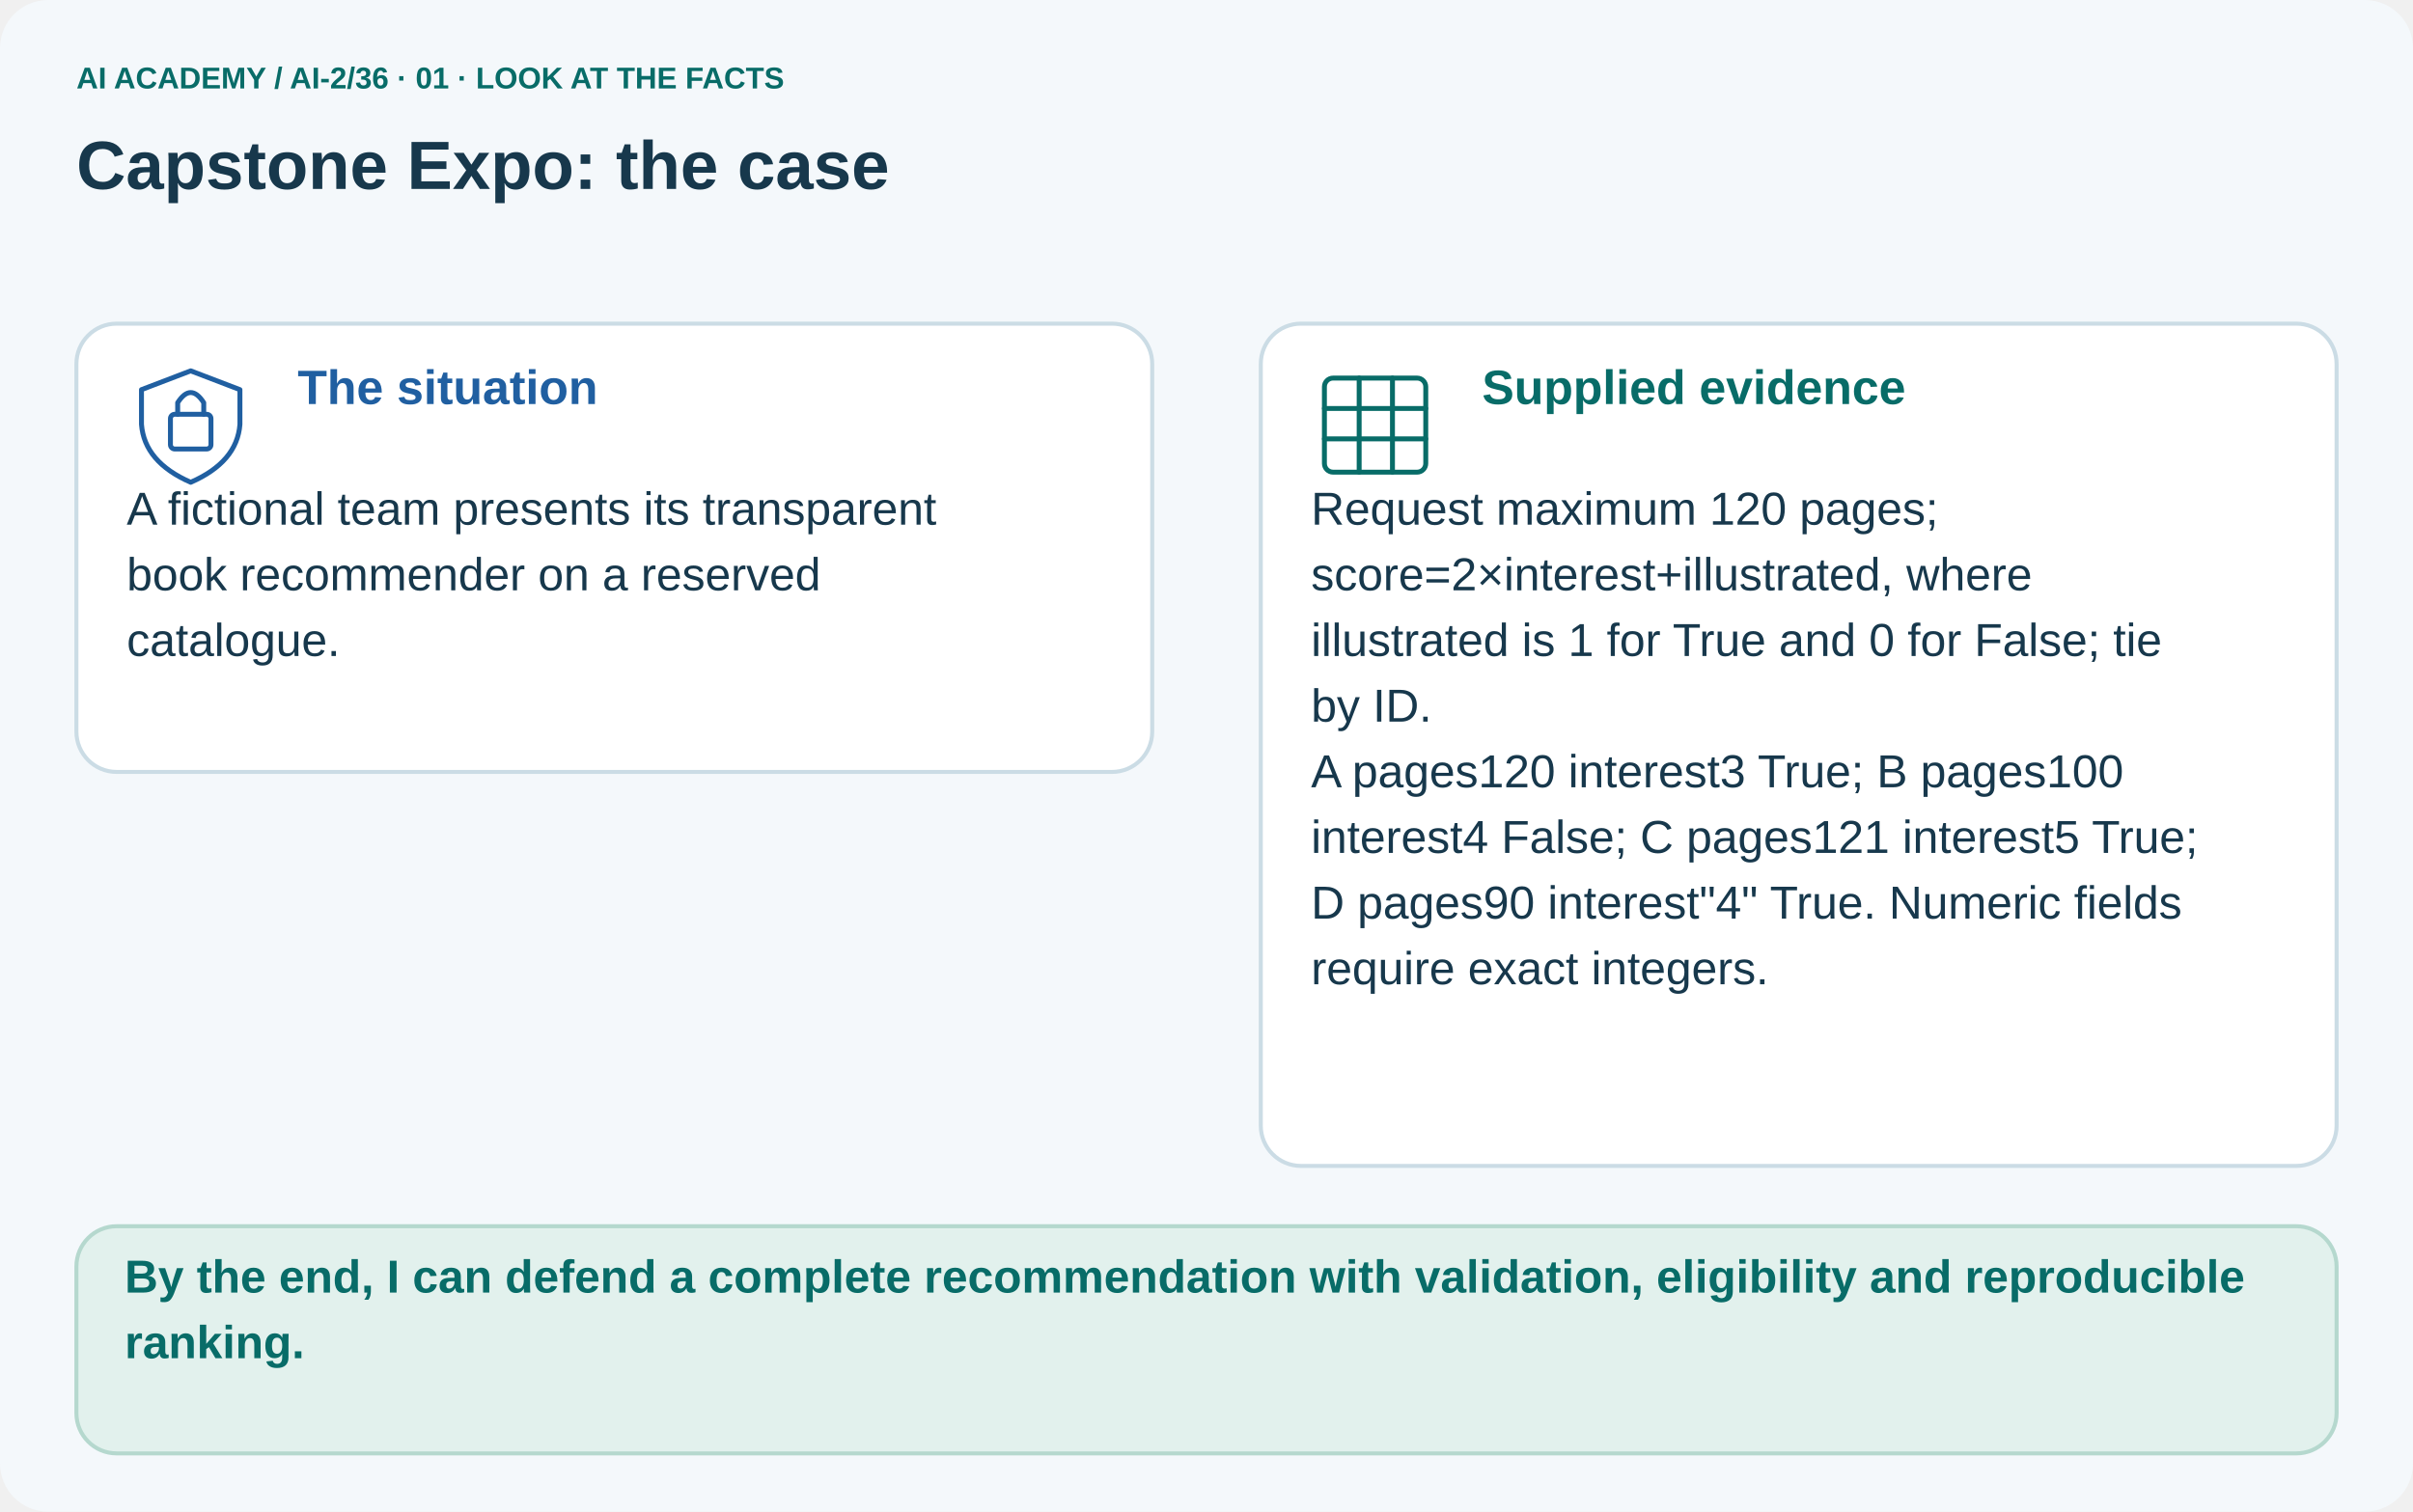
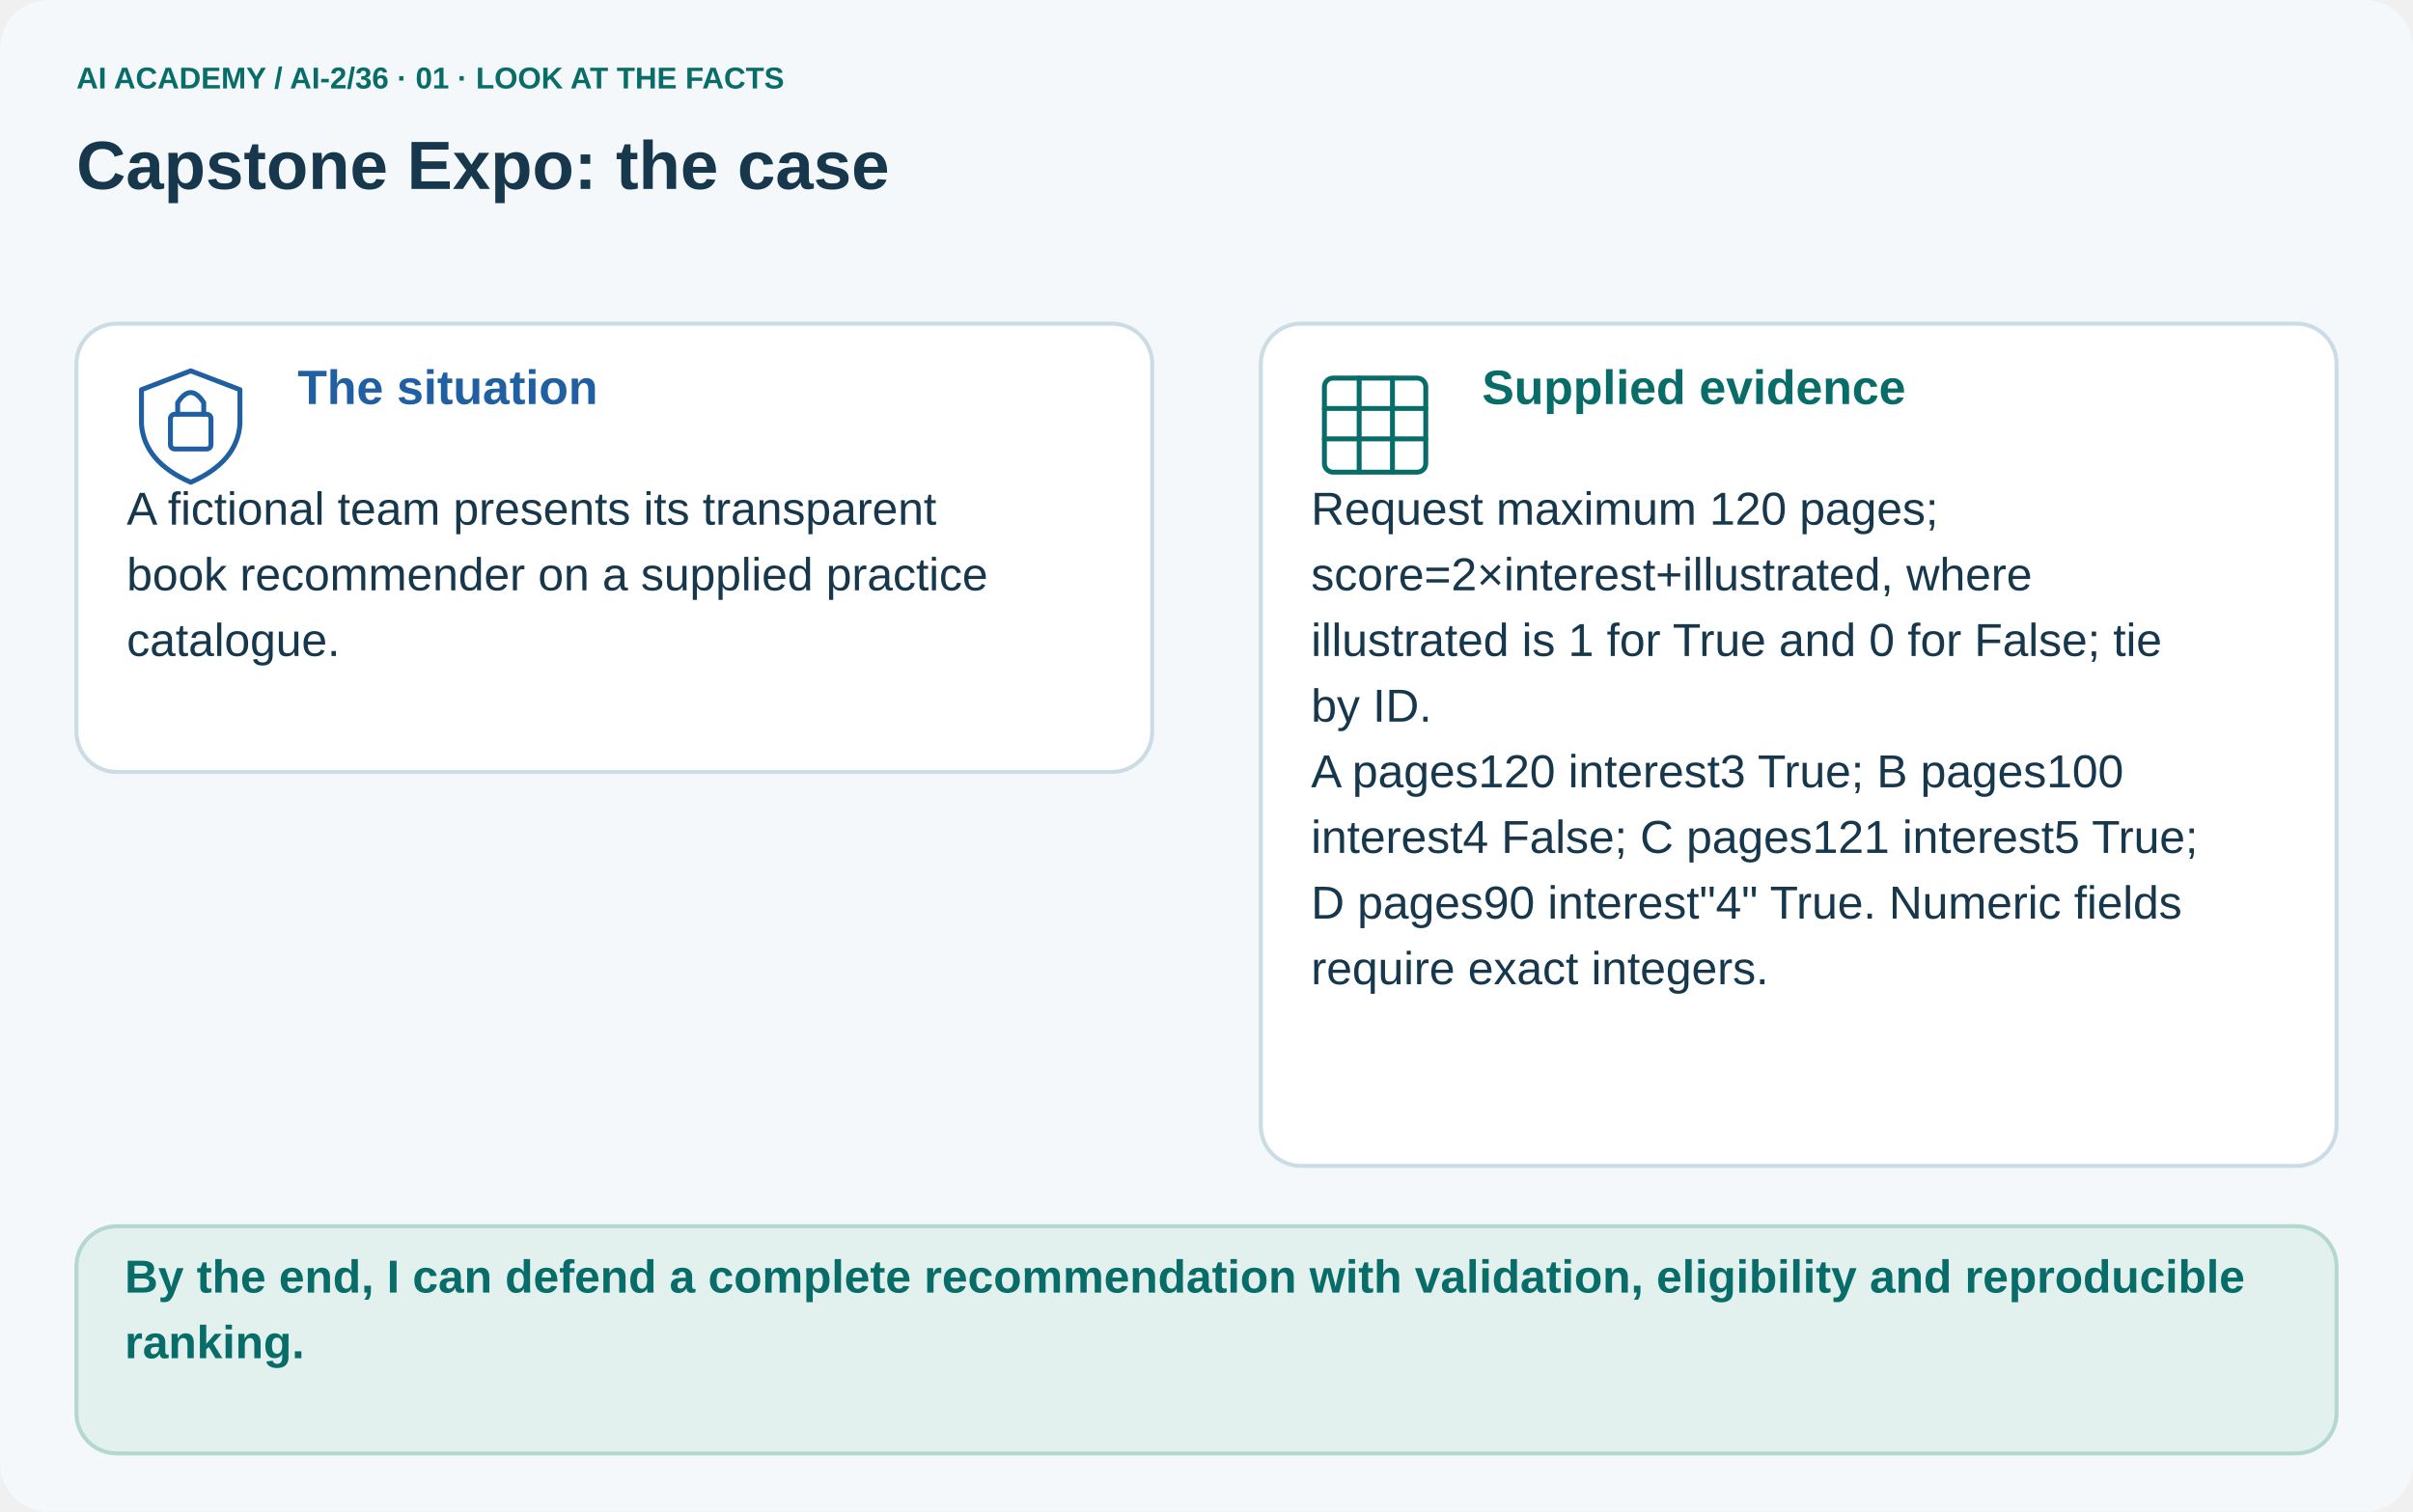
<svg xmlns="http://www.w3.org/2000/svg" width="1200" height="752" viewBox="0 0 1200 752" role="img" aria-labelledby="title desc">
  <defs>
    <marker id="arrow" viewBox="0 0 10 10" refX="9" refY="5" markerWidth="8" markerHeight="8" orient="auto">
      <path d="M0 0L10 5L0 10" fill="#7892a4" />
    </marker>
  </defs>
  <rect width="1200" height="752" rx="24" fill="#f4f8fb" />
  <g font-family="Arial, Helvetica, sans-serif">
    <text x="38" y="44" fill="#086c68" font-size="15" font-weight="750">
      <tspan x="38" dy="0">AI ACADEMY / AI-2/36 · 01 · LOOK AT THE FACTS</tspan>
    </text>
    <text x="38" y="94" fill="#17384c" font-size="34" font-weight="750">
      <tspan x="38" dy="0">Capstone Expo: the case</tspan>
    </text>
    <rect x="38" y="161" width="535" height="223" rx="20" fill="#fff" stroke="#cbdce5" stroke-width="2" />
    <g transform="translate(61 178) scale(0.72)" fill="none" stroke="#205fa1" stroke-width="3.4" stroke-linecap="round" stroke-linejoin="round">
      <path d="M47 9 L81 22 V46 Q79 72 47 86 Q15 72 13 46 V22 Z" />
      <rect x="33" y="39" width="28" height="24" rx="3" />
      <path d="M38 39 V31 Q47 17 56 31 V39" />
    </g>
    <text x="148" y="201" fill="#205fa1" font-size="24" font-weight="750">
      <tspan x="148" dy="0">The situation</tspan>
    </text>
    <text x="63" y="261" fill="#17384c" font-size="23" font-weight="500">
      <tspan x="63" dy="0">A fictional team presents its transparent</tspan>
-       <tspan x="63" dy="32.66">book recommender on a reserved</tspan>
+       <tspan x="63" dy="32.66">book recommender on a supplied practice</tspan>
      <tspan x="63" dy="32.66">catalogue.</tspan>
    </text>
    <rect x="627" y="161" width="535" height="419" rx="20" fill="#fff" stroke="#cbdce5" stroke-width="2" />
    <g transform="translate(650 178) scale(0.72)" fill="none" stroke="#086c68" stroke-width="3.4" stroke-linecap="round" stroke-linejoin="round">
      <rect x="12" y="14" width="70" height="65" rx="6" />
      <path d="M12 35 H82 M12 56 H82 M36 14 V79 M59 14 V79" />
    </g>
    <text x="737" y="201" fill="#086c68" font-size="24" font-weight="750">
      <tspan x="737" dy="0">Supplied evidence</tspan>
    </text>
    <text x="652" y="261" fill="#17384c" font-size="23" font-weight="500">
      <tspan x="652" dy="0">Request maximum 120 pages;</tspan>
      <tspan x="652" dy="32.66">score=2×interest+illustrated, where</tspan>
      <tspan x="652" dy="32.66">illustrated is 1 for True and 0 for False; tie</tspan>
      <tspan x="652" dy="32.66">by ID.</tspan>
      <tspan x="652" dy="32.66" />
      <tspan x="652" dy="32.66">A pages120 interest3 True; B pages100</tspan>
      <tspan x="652" dy="32.66">interest4 False; C pages121 interest5 True;</tspan>
      <tspan x="652" dy="32.66">D pages90 interest"4" True. Numeric fields</tspan>
      <tspan x="652" dy="32.66">require exact integers.</tspan>
    </text>
    <rect x="38" y="610" width="1124" height="113" rx="20" fill="#e2f1ed" stroke="#b5d8ce" stroke-width="2" />
    <text x="62" y="643" fill="#086c68" font-size="23" font-weight="650">
      <tspan x="62" dy="0">By the end, I can defend a complete recommendation with validation, eligibility and reproducible</tspan>
      <tspan x="62" dy="32.66">ranking.</tspan>
    </text>
  </g>
</svg>
